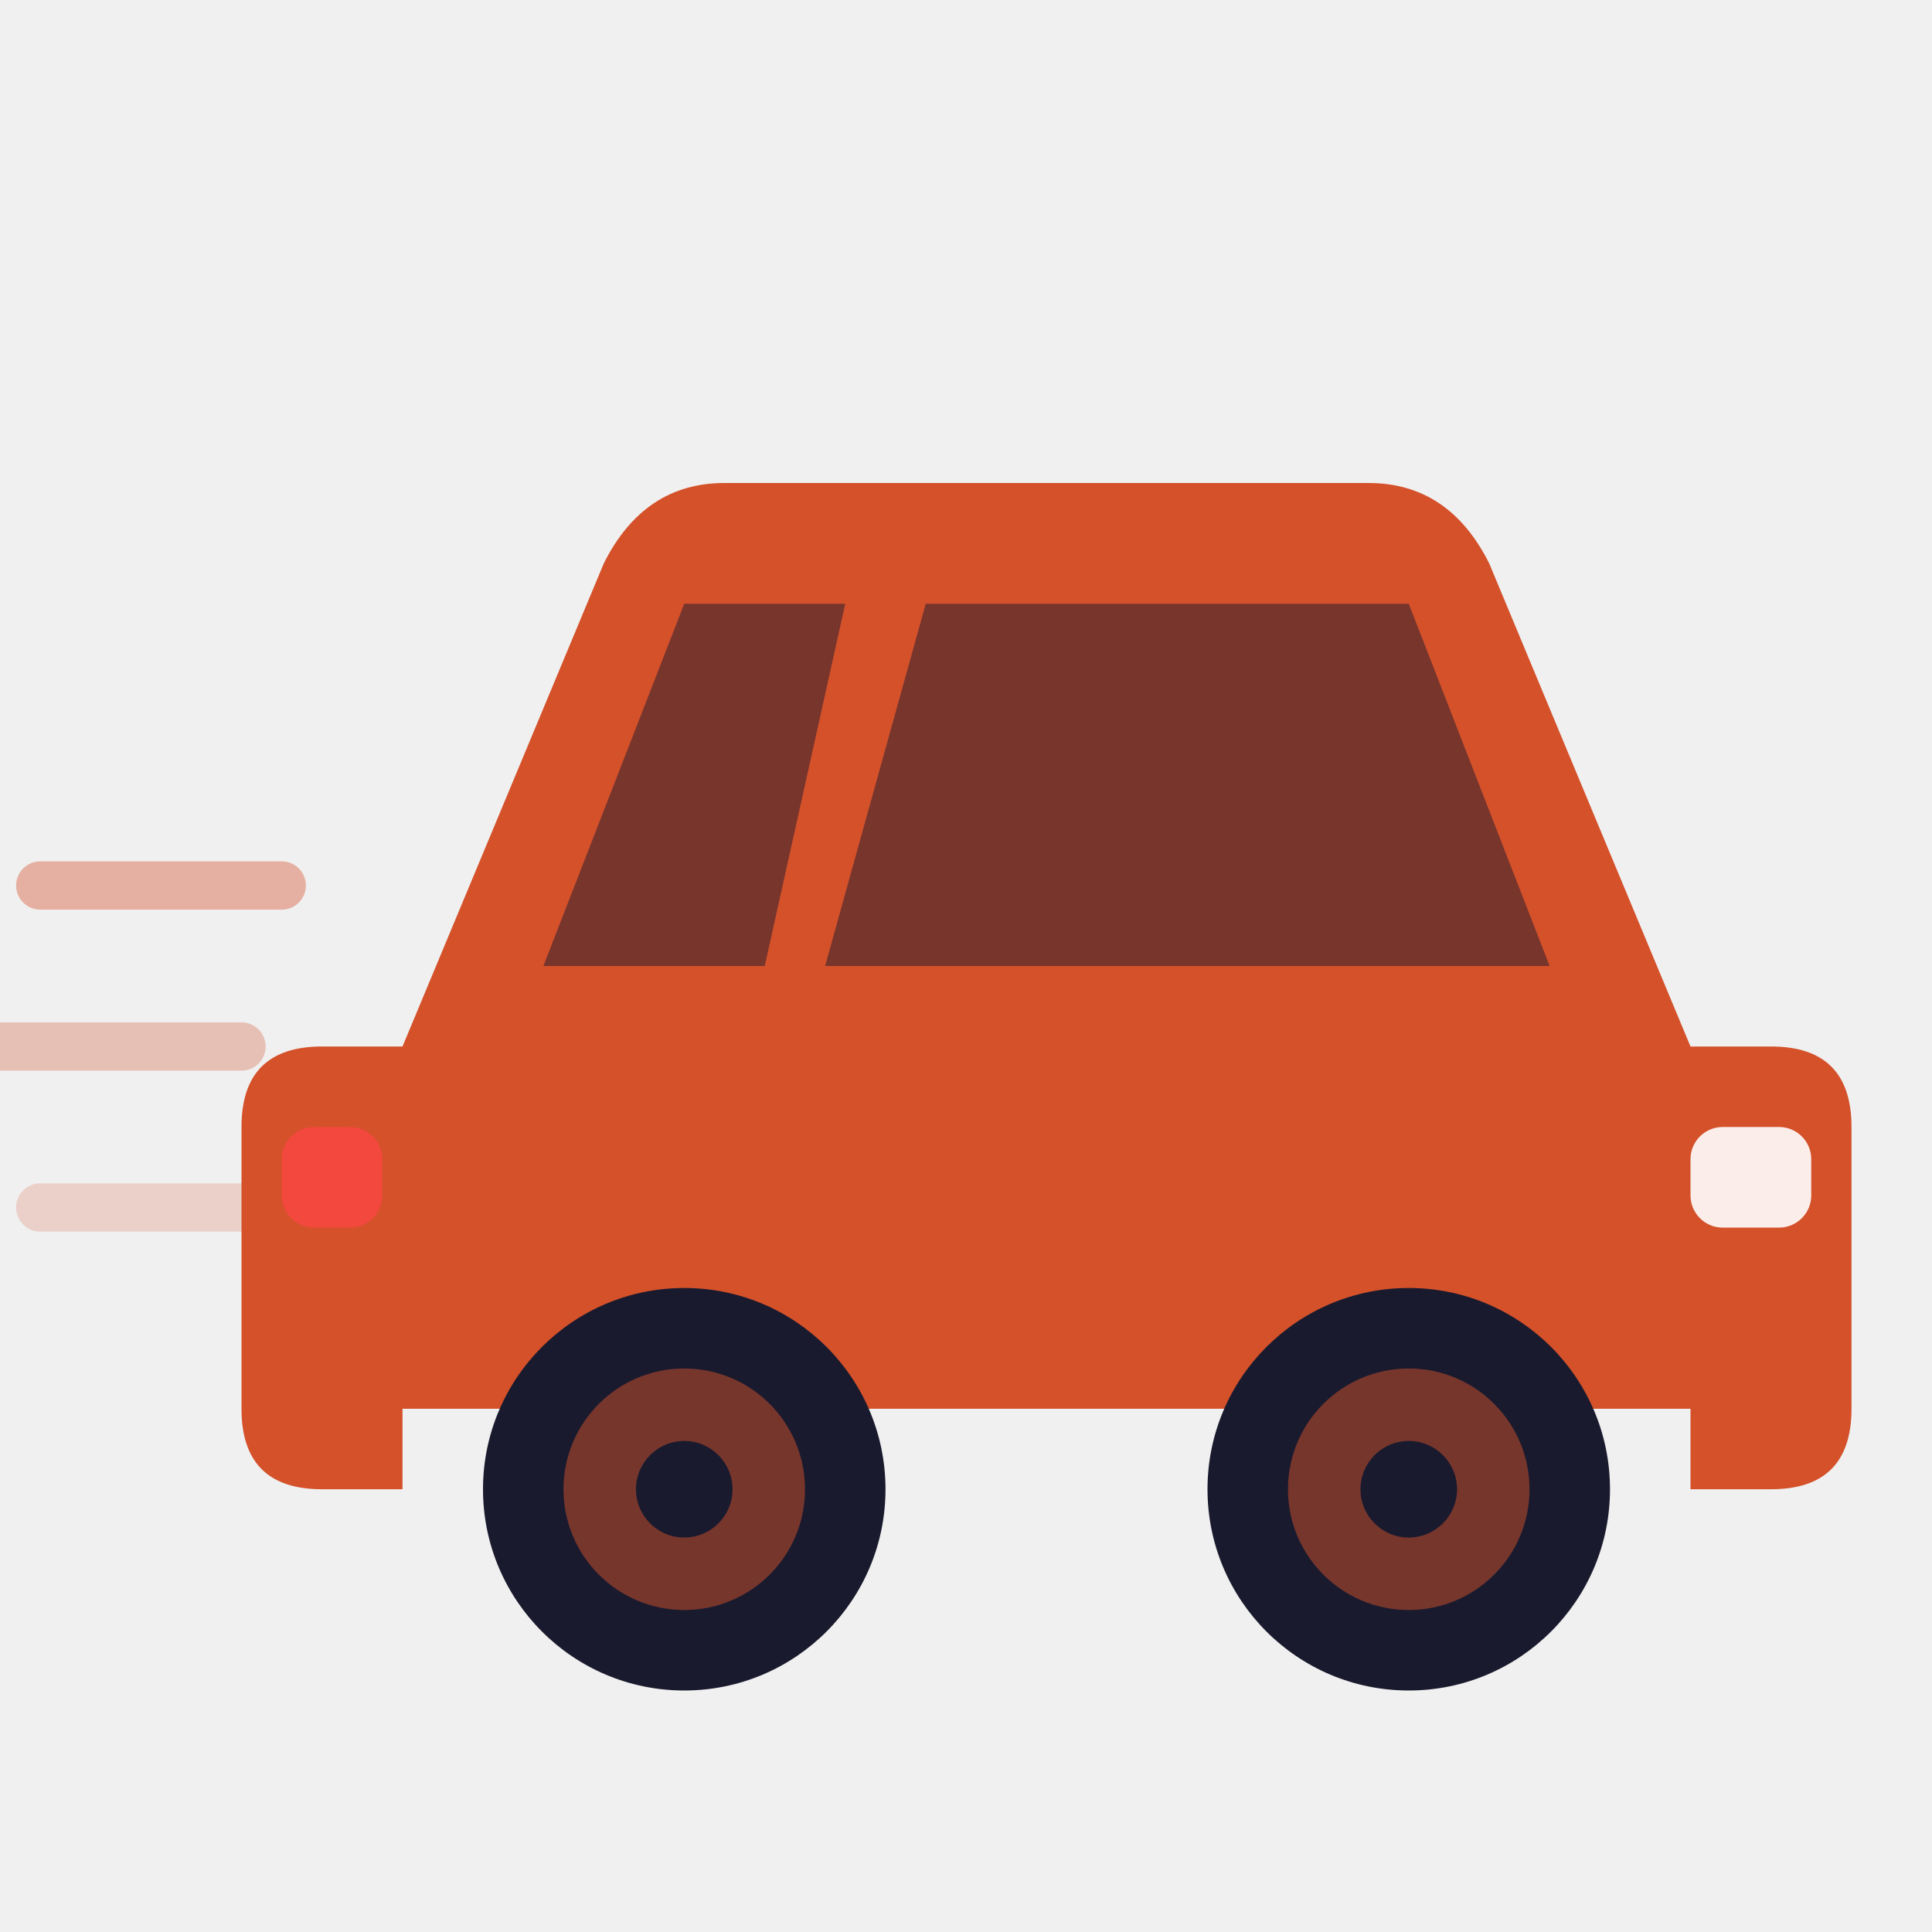
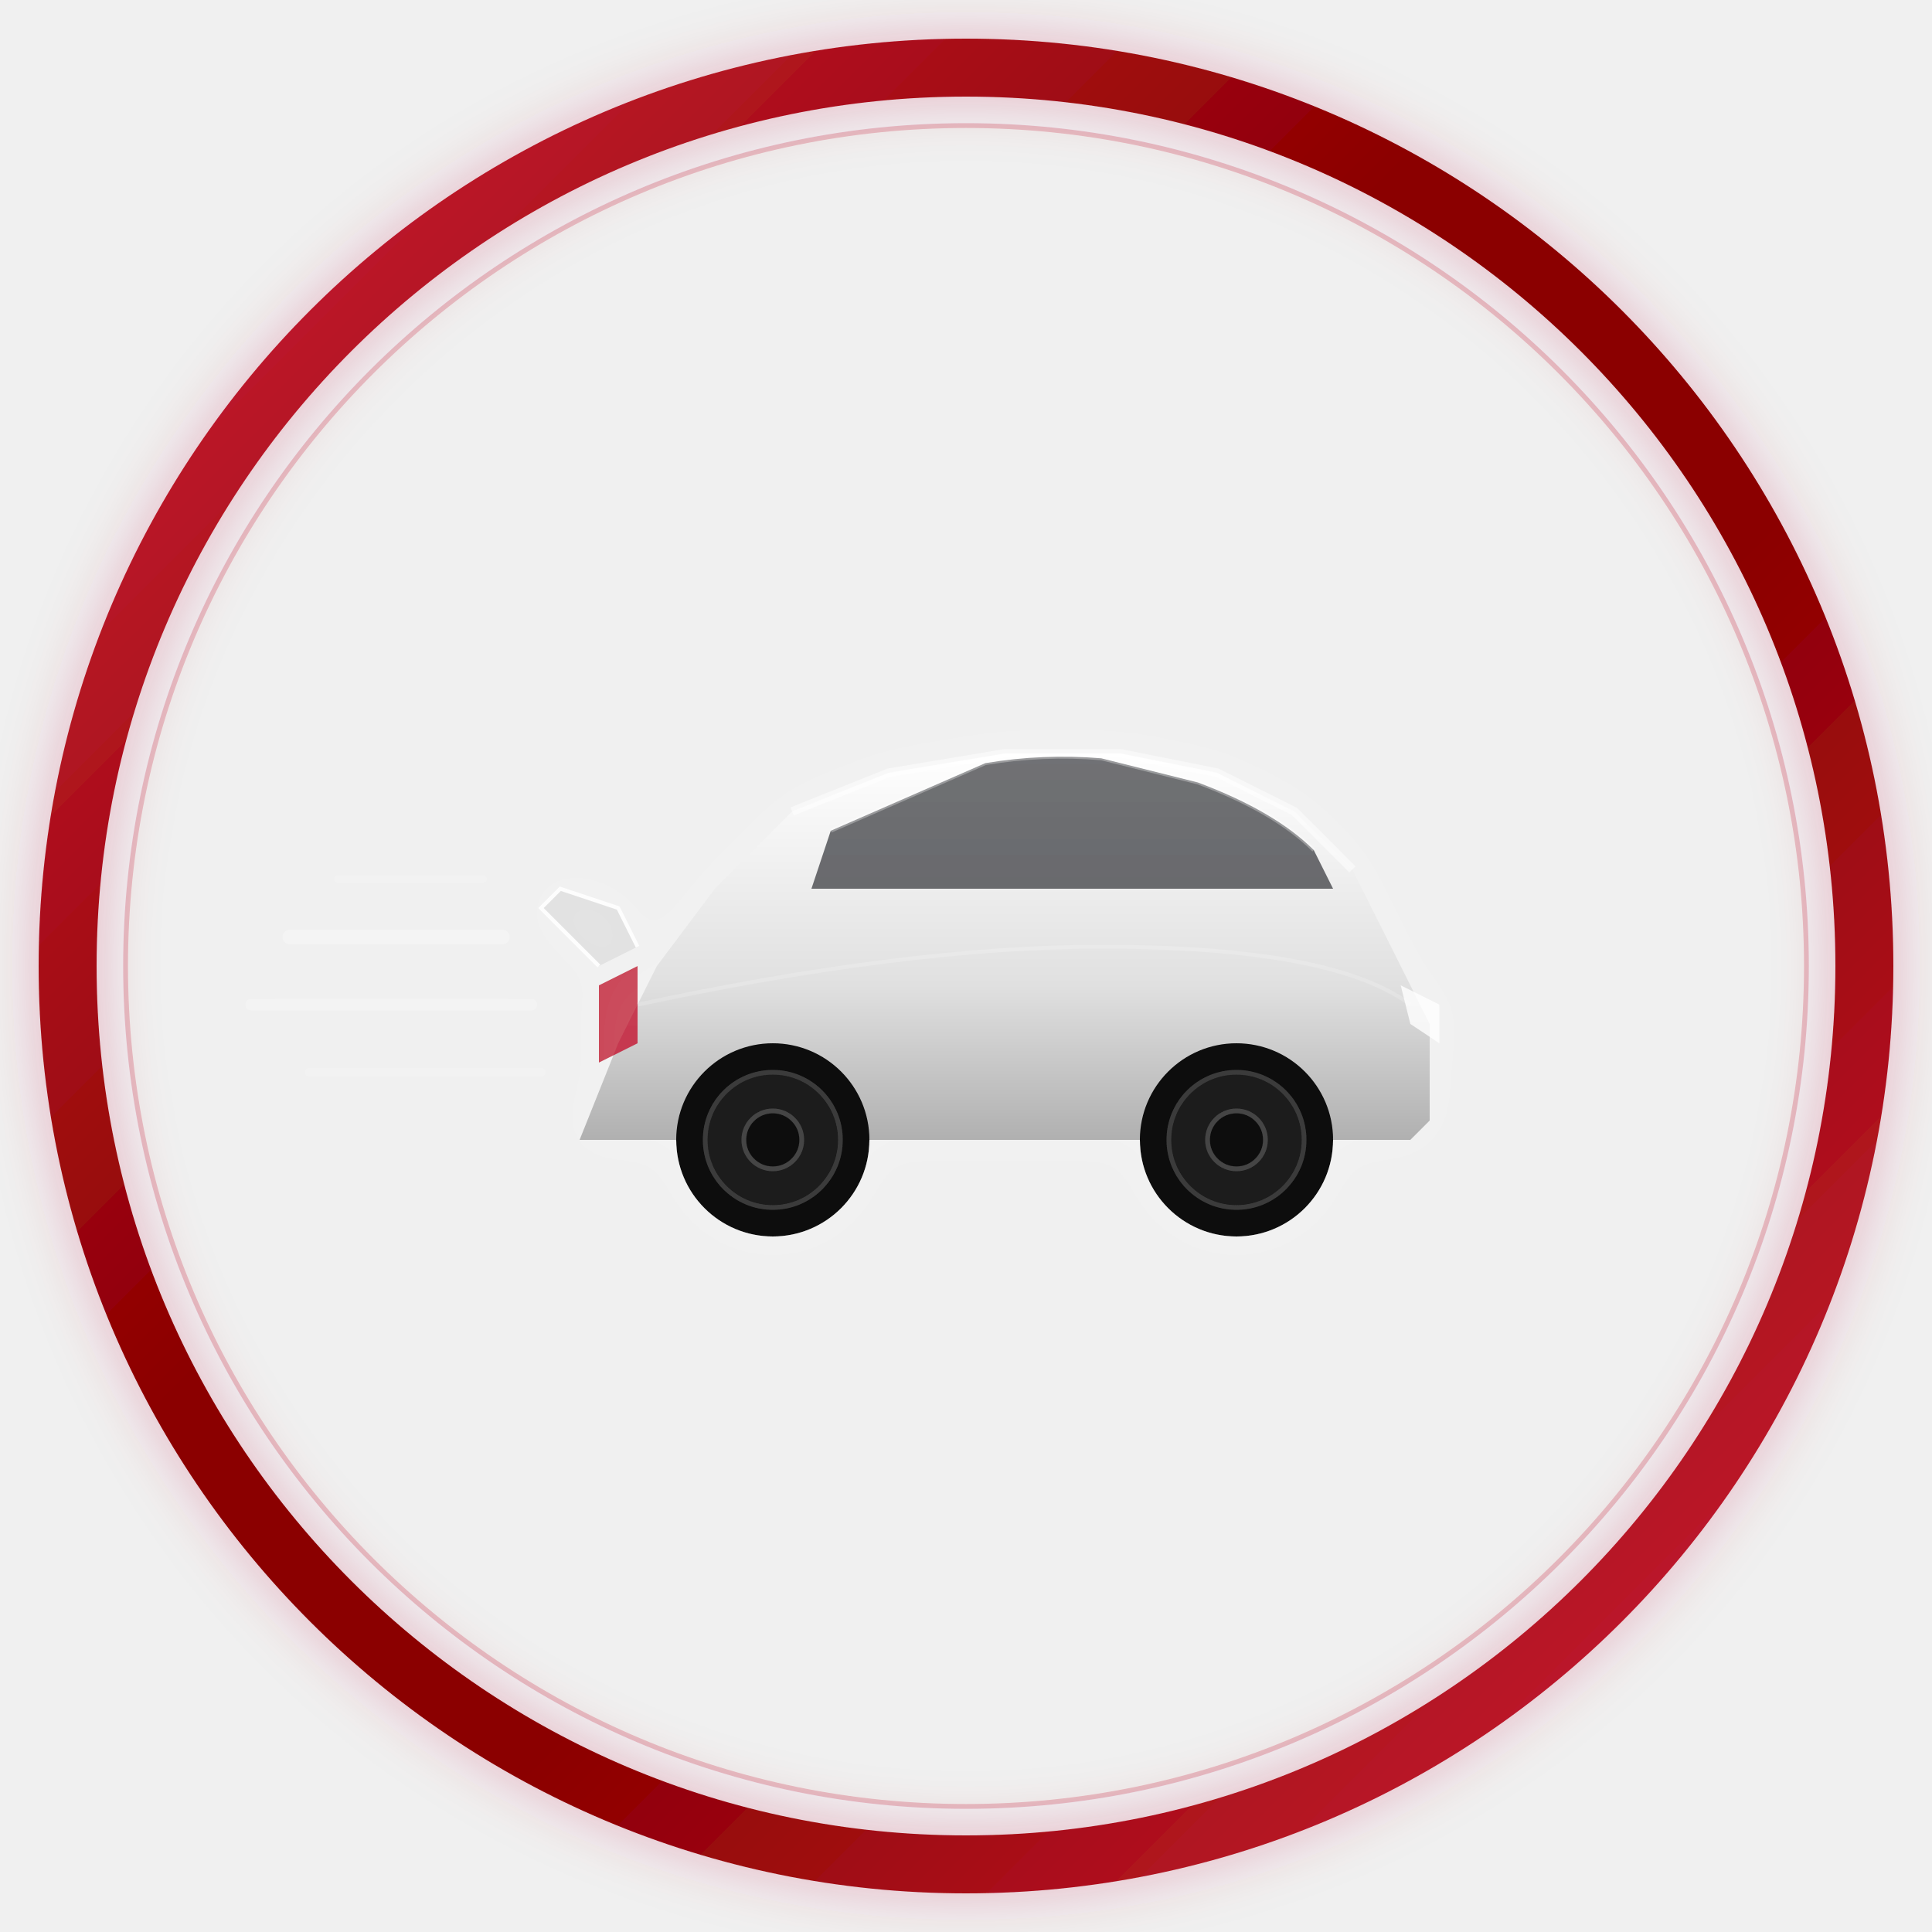
- <svg xmlns="http://www.w3.org/2000/svg" viewBox="0 0 48 48" role="img" aria-label="Best Auto icon">
+ <svg xmlns="http://www.w3.org/2000/svg" viewBox="0 0 200 200" role="img" aria-label="Best Auto icon">
  <defs>
-     <style>
-       .accent { fill: #D4512A; }
-     </style>
+     <filter id="carGlow" x="-30%" y="-30%" width="160%" height="160%">
+       <feGaussianBlur in="SourceAlpha" stdDeviation="2.5" result="blur" />
+       <feFlood flood-color="#ffffff" flood-opacity="0.18" result="color" />
+       <feComposite in="color" in2="blur" operator="in" result="glow" />
+       <feMerge>
+         <feMergeNode in="glow" />
+         <feMergeNode in="SourceGraphic" />
+       </feMerge>
+     </filter>
+     <filter id="borderGlow" x="-10%" y="-10%" width="120%" height="120%">
+       <feGaussianBlur in="SourceGraphic" stdDeviation="3" result="blur" />
+       <feFlood flood-color="#C41E3A" flood-opacity="0.25" result="color" />
+       <feComposite in="color" in2="blur" operator="in" result="redGlow" />
+       <feMerge>
+         <feMergeNode in="redGlow" />
+         <feMergeNode in="SourceGraphic" />
+       </feMerge>
+     </filter>
+     <linearGradient id="borderGrad" x1="0" y1="0" x2="1" y2="1">
+       <stop offset="0%" stop-color="#D4243F" />
+       <stop offset="40%" stop-color="#8B0000" />
+       <stop offset="60%" stop-color="#8B0000" />
+       <stop offset="100%" stop-color="#D4243F" />
+     </linearGradient>
+     <linearGradient id="carShine" x1="0" y1="0" x2="0" y2="1">
+       <stop offset="0%" stop-color="#ffffff" />
+       <stop offset="60%" stop-color="#e0e0e0" />
+       <stop offset="100%" stop-color="#b0b0b0" />
+     </linearGradient>
  </defs>
-   <path class="accent" d="M10 26 L15 14 Q16 12 18 12 L34 12 Q36 12 37 14 L42 26 L44 26 Q46 26 46 28 L46 35 Q46 37 44 37 L42 37 L42 35 L10 35 L10 37 L8 37 Q6 37 6 35 L6 28 Q6 26 8 26 Z" />
-   <path fill="#1a1a2e" d="M17 15 L21 15 L19 24 L13.5 24 Z" opacity="0.5" />
-   <path fill="#1a1a2e" d="M23 15 L35 15 L38.5 24 L20.5 24 Z" opacity="0.5" />
-   <circle cx="17" cy="37" r="5" fill="#1a1a2e" />
-   <circle cx="17" cy="37" r="3" class="accent" opacity="0.5" />
-   <circle cx="17" cy="37" r="1.2" fill="#1a1a2e" />
-   <circle cx="35" cy="37" r="5" fill="#1a1a2e" />
-   <circle cx="35" cy="37" r="3" class="accent" opacity="0.5" />
-   <circle cx="35" cy="37" r="1.2" fill="#1a1a2e" />
-   <rect x="42" y="28" width="3" height="2.5" rx="0.8" fill="#FFFFFF" opacity="0.9" />
-   <rect x="7" y="28" width="2.5" height="2.5" rx="0.8" fill="#FF4444" opacity="0.7" />
-   <line x1="1" y1="22" x2="7" y2="22" stroke="#D4512A" stroke-width="1.2" stroke-linecap="round" opacity="0.4" />
-   <line x1="-1" y1="26" x2="6" y2="26" stroke="#D4512A" stroke-width="1.2" stroke-linecap="round" opacity="0.3" />
-   <line x1="1" y1="30" x2="6" y2="30" stroke="#D4512A" stroke-width="1.2" stroke-linecap="round" opacity="0.2" />
+   <circle cx="100" cy="100" r="93" fill="none" stroke="url(#borderGrad)" stroke-width="6" filter="url(#borderGlow)" />
+   <circle cx="100" cy="100" r="87" fill="none" stroke="#C41E3A" stroke-width="0.5" opacity="0.25" />
+   <g transform="translate(100, 100)" filter="url(#carGlow)">
+     <line x1="-70" y1="-3" x2="-48" y2="-3" stroke="#fff" stroke-width="1.5" stroke-linecap="round" opacity="0.28" />
+     <line x1="-74" y1="4" x2="-45" y2="4" stroke="#fff" stroke-width="1.2" stroke-linecap="round" opacity="0.2" />
+     <line x1="-68" y1="11" x2="-44" y2="11" stroke="#fff" stroke-width="0.9" stroke-linecap="round" opacity="0.14" />
+     <line x1="-65" y1="-9" x2="-50" y2="-9" stroke="#fff" stroke-width="0.8" stroke-linecap="round" opacity="0.12" />
+     <path d="       M-40 18 L-36 8 L-32 0 L-26 -8       L-18 -16 L-8 -20 L4 -22       L16 -22 L26 -20 L34 -16       L40 -10 L44 -2 L48 6 L48 12       L48 16 L46 18       L38 18       Q36 12 32 10 Q26 8 22 11 Q20 13 19 18       L-10 18       Q-12 12 -16 10 Q-22 8 -26 11 Q-28 14 -30 18 Z     " fill="url(#carShine)" />
+     <path d="M-38 0 L-44 -6 L-42 -8 L-36 -6 L-34 -2" fill="#e0e0e0" stroke="#fff" stroke-width="0.4" opacity="0.85" />
+     <path d="M-18 -16 L-8 -20 L4 -22 L16 -22 L26 -20 L34 -16 L40 -10" fill="none" stroke="#fff" stroke-width="0.9" opacity="0.5" />
+     <path d="       M-14 -14 L2 -21 Q8 -22 14 -21.5 L24 -19       Q32 -16 36 -12 L38 -8       L-16 -8 Z     " fill="#111318" opacity="0.6" />
+     <path d="M-14 -14 L2 -21 Q8 -22 14 -21.5 L24 -19 Q32 -16 36 -12" fill="none" stroke="#fff" stroke-width="0.4" opacity="0.3" />
+     <circle cx="-20" cy="18" r="10" fill="#0a0a0a" />
+     <circle cx="-20" cy="18" r="7" fill="#1a1a1a" stroke="#3a3a3a" stroke-width="0.5" />
+     <circle cx="-20" cy="18" r="3" fill="#0e0e0e" stroke="#444" stroke-width="0.5" />
+     <circle cx="28" cy="18" r="10" fill="#0a0a0a" />
+     <circle cx="28" cy="18" r="7" fill="#1a1a1a" stroke="#3a3a3a" stroke-width="0.5" />
+     <circle cx="28" cy="18" r="3" fill="#0e0e0e" stroke="#444" stroke-width="0.5" />
+     <path d="M45 2 L49 4 L49 8 L46 6 Z" fill="#ffffff" opacity="0.8" />
+     <path d="M-38 2 L-34 0 L-34 8 L-38 10 Z" fill="#C41E3A" opacity="0.85" />
+     <path d="M-34 4 Q-6 -2 14 -2 Q38 -2 46 4" fill="none" stroke="#fff" stroke-width="0.4" opacity="0.18" />
+   </g>
</svg>
